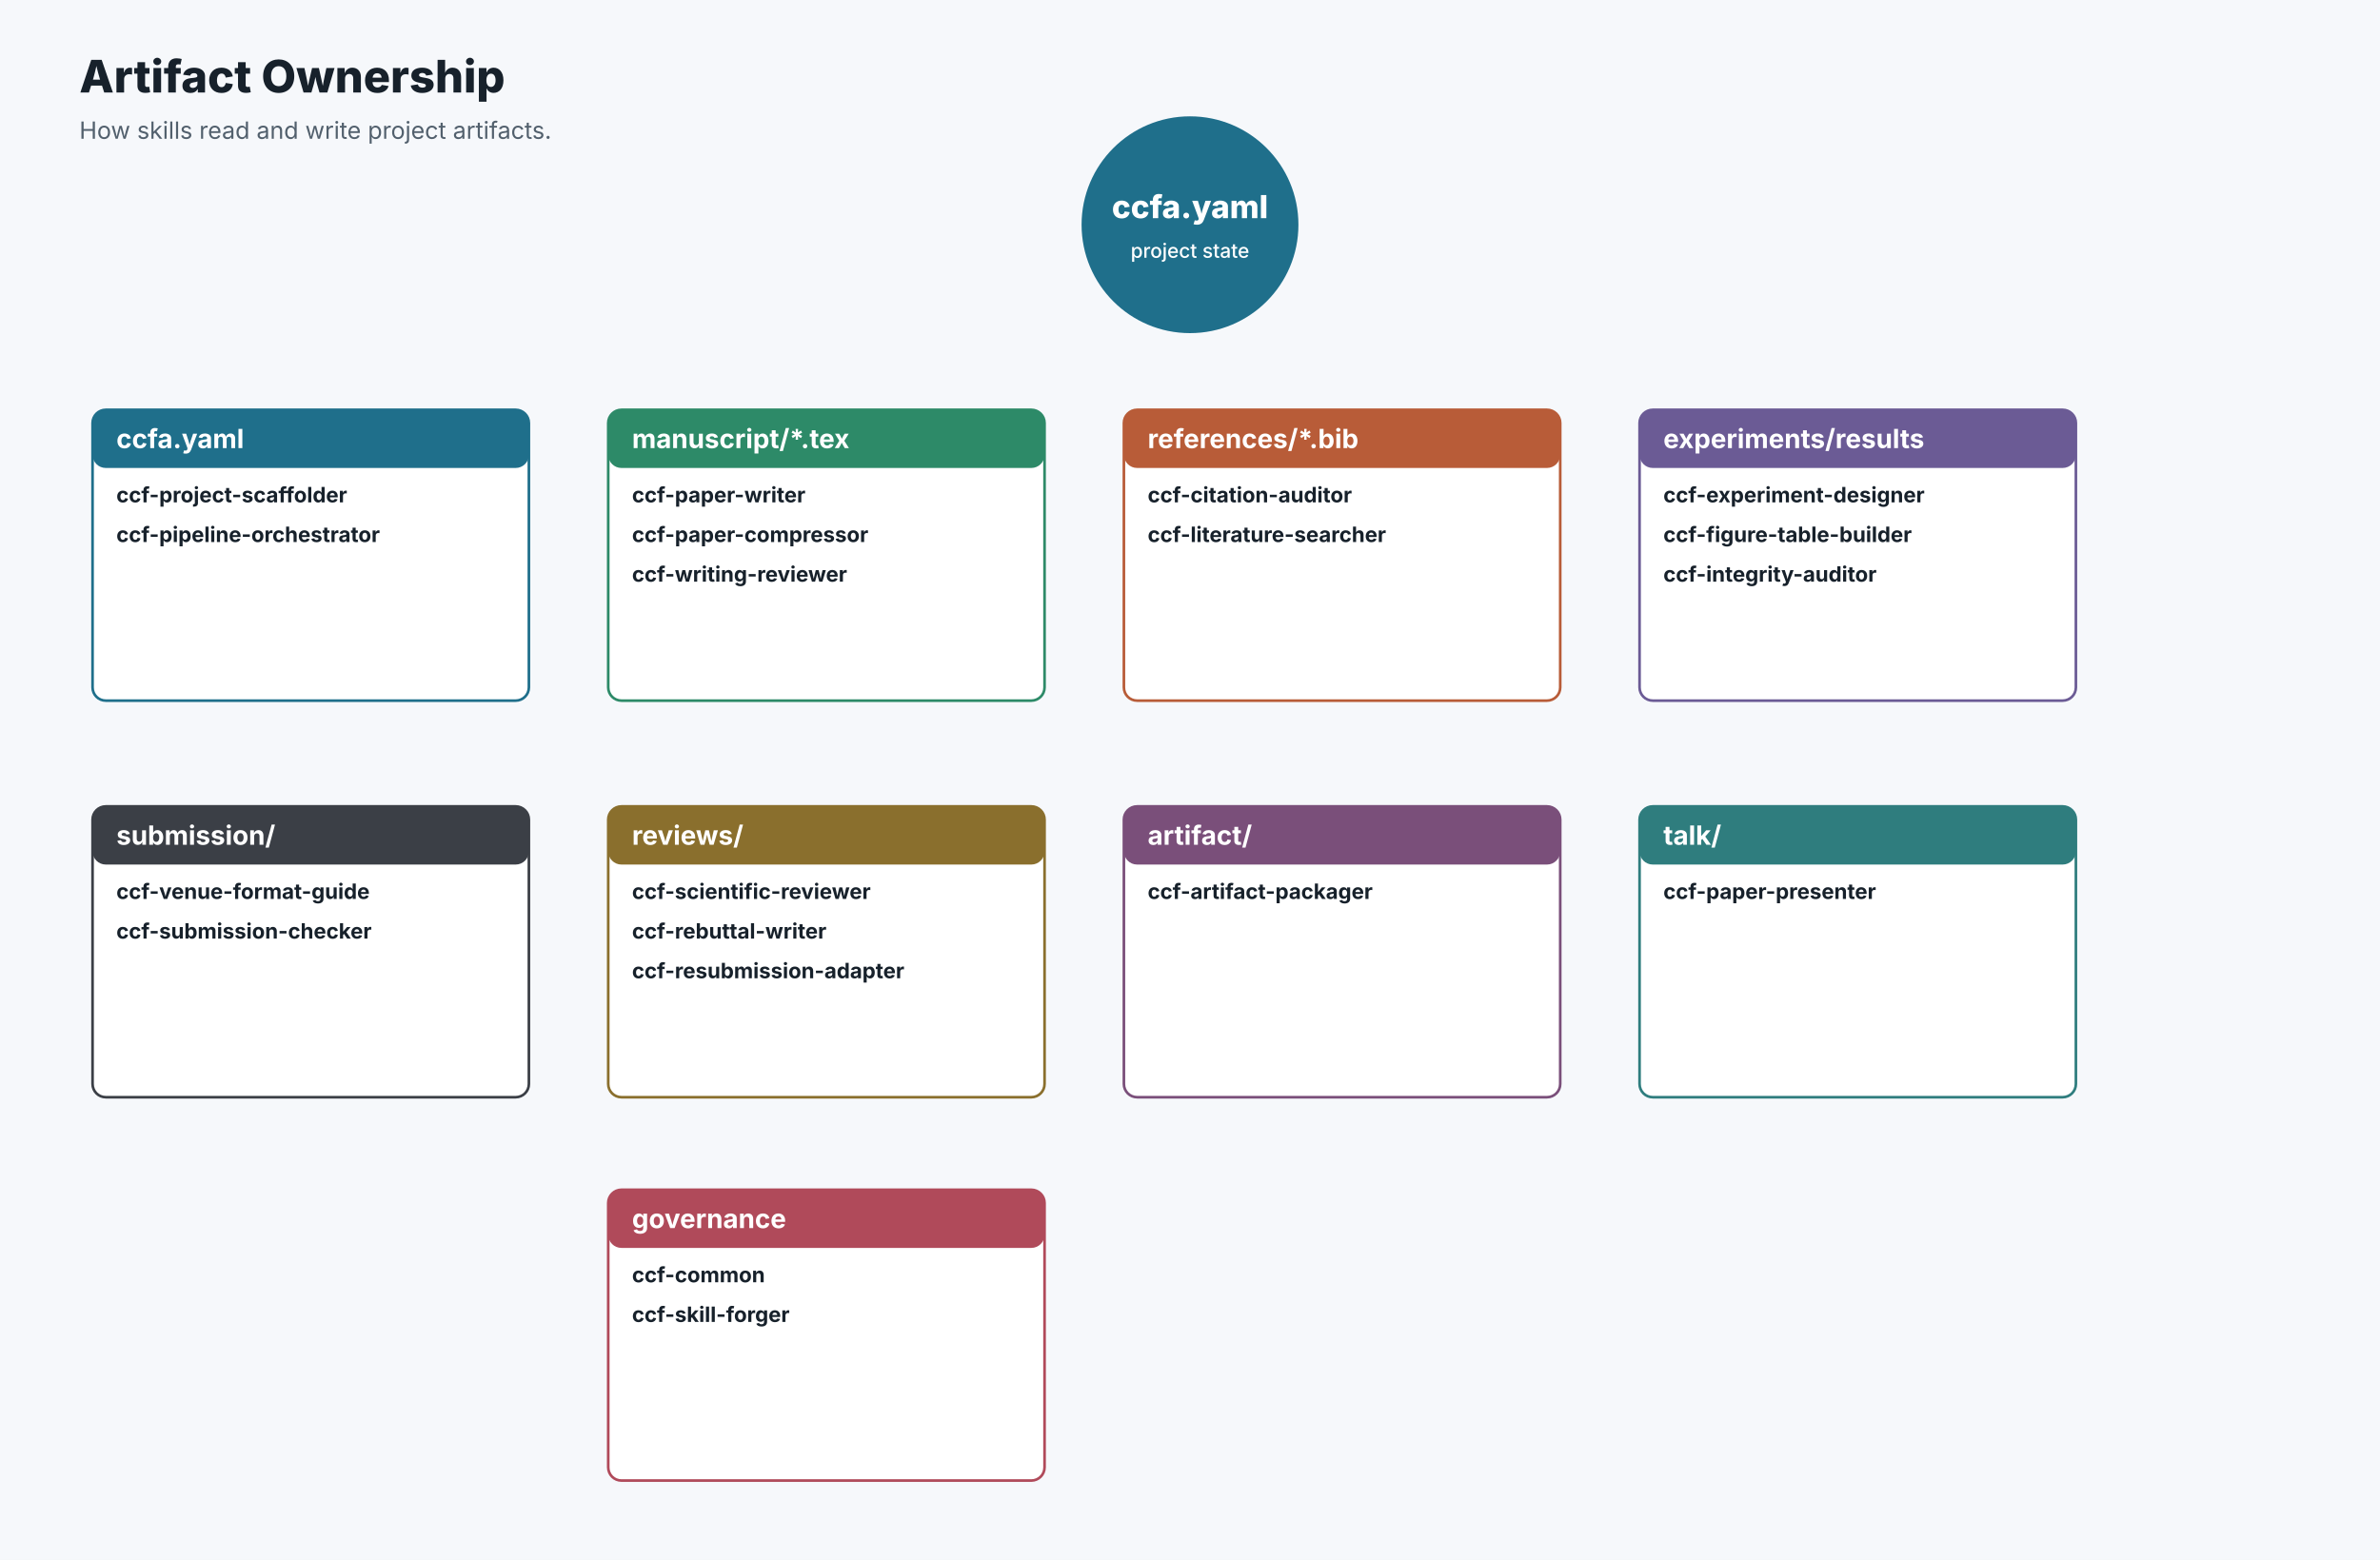
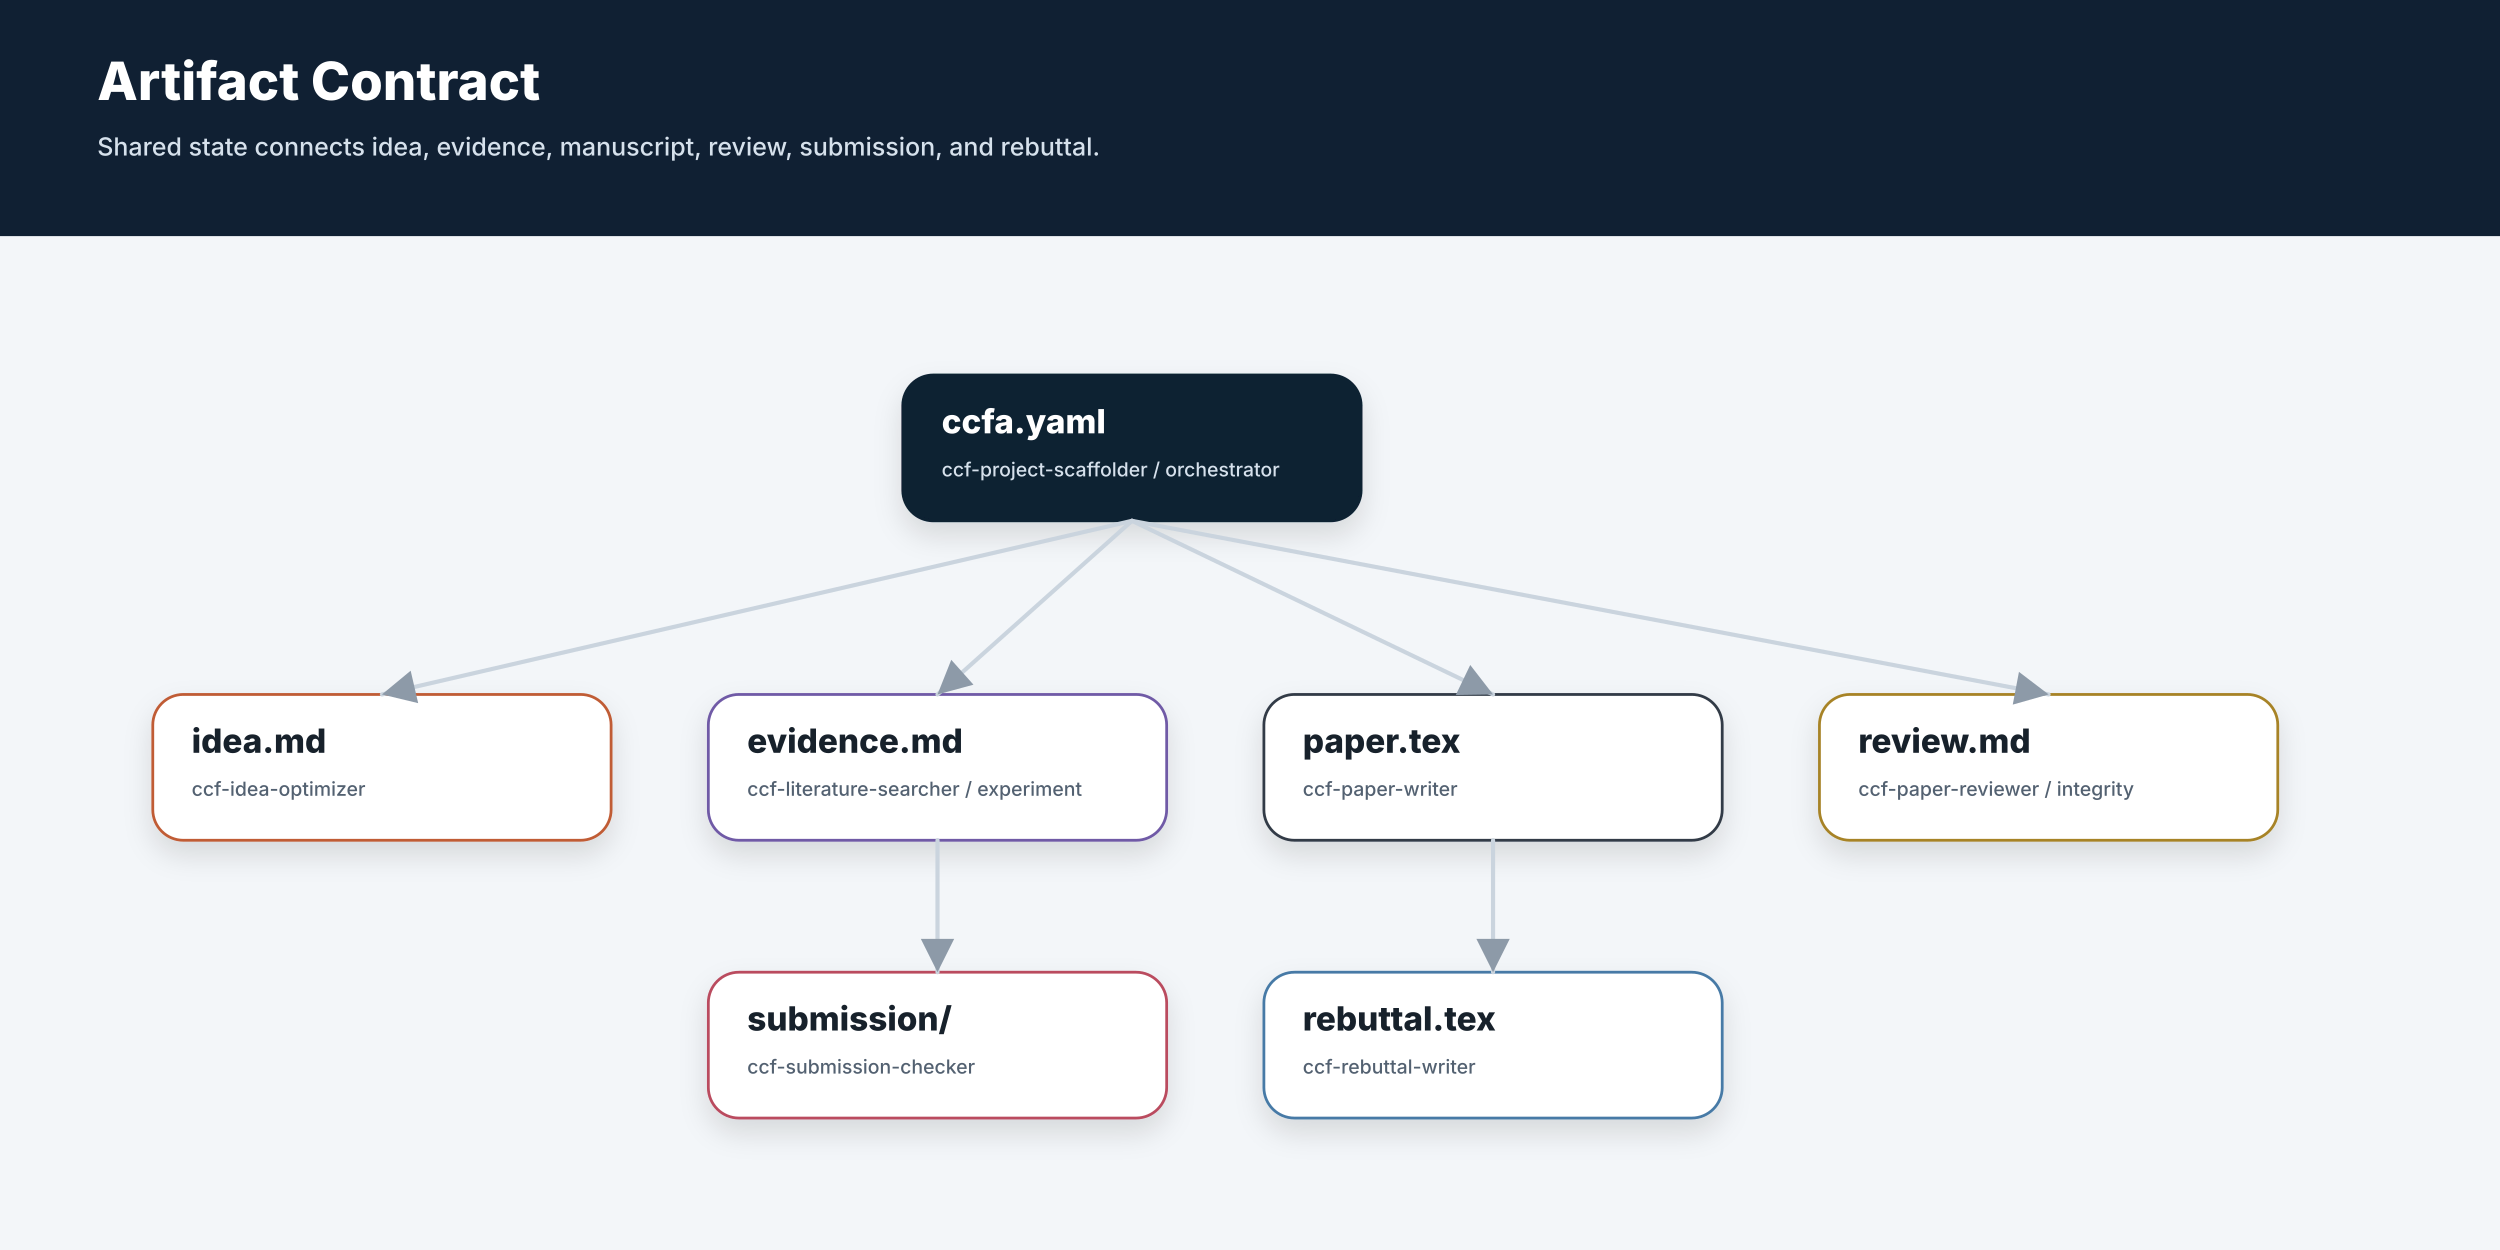
- <svg xmlns="http://www.w3.org/2000/svg" width="1800" height="1180" viewBox="0 0 1800 1180">
-   <rect width="1800" height="1180" fill="#f6f8fb" />
-   <text x="60" y="70" font-family="Inter, Arial, sans-serif" font-size="34" font-weight="800" fill="#17212b" text-anchor="start">Artifact Ownership</text>
-   <text x="60" y="105" font-family="Inter, Arial, sans-serif" font-size="18" font-weight="400" fill="#52606d" text-anchor="start">How skills read and write project artifacts.</text>
-   <circle cx="900" cy="170" r="82" fill="#1F6F8B" />
-   <text x="900" y="165" font-family="Inter, Arial, sans-serif" font-size="24" font-weight="800" fill="#ffffff" text-anchor="middle">ccfa.yaml</text>
-   <text x="900" y="195" font-family="Inter, Arial, sans-serif" font-size="15" font-weight="500" fill="#ffffff" text-anchor="middle">project state</text>
-   <rect x="70" y="310" width="330" height="220" rx="10" fill="#ffffff" stroke="#1F6F8B" stroke-width="2" />
-   <rect x="70" y="310" width="330" height="44" rx="10" fill="#1F6F8B" />
-   <text x="88" y="339" font-family="Inter, Arial, sans-serif" font-size="20" font-weight="700" fill="#ffffff" text-anchor="start">ccfa.yaml</text>
-   <text x="88" y="380" font-family="Inter, Arial, sans-serif" font-size="16" font-weight="700" fill="#17212b" text-anchor="start">ccf-project-scaffolder</text>
-   <text x="88" y="410" font-family="Inter, Arial, sans-serif" font-size="16" font-weight="700" fill="#17212b" text-anchor="start">ccf-pipeline-orchestrator</text>
-   <rect x="460" y="310" width="330" height="220" rx="10" fill="#ffffff" stroke="#2D8A68" stroke-width="2" />
-   <rect x="460" y="310" width="330" height="44" rx="10" fill="#2D8A68" />
-   <text x="478" y="339" font-family="Inter, Arial, sans-serif" font-size="20" font-weight="700" fill="#ffffff" text-anchor="start">manuscript/*.tex</text>
-   <text x="478" y="380" font-family="Inter, Arial, sans-serif" font-size="16" font-weight="700" fill="#17212b" text-anchor="start">ccf-paper-writer</text>
-   <text x="478" y="410" font-family="Inter, Arial, sans-serif" font-size="16" font-weight="700" fill="#17212b" text-anchor="start">ccf-paper-compressor</text>
-   <text x="478" y="440" font-family="Inter, Arial, sans-serif" font-size="16" font-weight="700" fill="#17212b" text-anchor="start">ccf-writing-reviewer</text>
-   <rect x="850" y="310" width="330" height="220" rx="10" fill="#ffffff" stroke="#B85C38" stroke-width="2" />
-   <rect x="850" y="310" width="330" height="44" rx="10" fill="#B85C38" />
-   <text x="868" y="339" font-family="Inter, Arial, sans-serif" font-size="20" font-weight="700" fill="#ffffff" text-anchor="start">references/*.bib</text>
-   <text x="868" y="380" font-family="Inter, Arial, sans-serif" font-size="16" font-weight="700" fill="#17212b" text-anchor="start">ccf-citation-auditor</text>
-   <text x="868" y="410" font-family="Inter, Arial, sans-serif" font-size="16" font-weight="700" fill="#17212b" text-anchor="start">ccf-literature-searcher</text>
-   <rect x="1240" y="310" width="330" height="220" rx="10" fill="#ffffff" stroke="#6B5B95" stroke-width="2" />
-   <rect x="1240" y="310" width="330" height="44" rx="10" fill="#6B5B95" />
-   <text x="1258" y="339" font-family="Inter, Arial, sans-serif" font-size="20" font-weight="700" fill="#ffffff" text-anchor="start">experiments/results</text>
-   <text x="1258" y="380" font-family="Inter, Arial, sans-serif" font-size="16" font-weight="700" fill="#17212b" text-anchor="start">ccf-experiment-designer</text>
-   <text x="1258" y="410" font-family="Inter, Arial, sans-serif" font-size="16" font-weight="700" fill="#17212b" text-anchor="start">ccf-figure-table-builder</text>
-   <text x="1258" y="440" font-family="Inter, Arial, sans-serif" font-size="16" font-weight="700" fill="#17212b" text-anchor="start">ccf-integrity-auditor</text>
-   <rect x="70" y="610" width="330" height="220" rx="10" fill="#ffffff" stroke="#3B3F46" stroke-width="2" />
-   <rect x="70" y="610" width="330" height="44" rx="10" fill="#3B3F46" />
-   <text x="88" y="639" font-family="Inter, Arial, sans-serif" font-size="20" font-weight="700" fill="#ffffff" text-anchor="start">submission/</text>
-   <text x="88" y="680" font-family="Inter, Arial, sans-serif" font-size="16" font-weight="700" fill="#17212b" text-anchor="start">ccf-venue-format-guide</text>
-   <text x="88" y="710" font-family="Inter, Arial, sans-serif" font-size="16" font-weight="700" fill="#17212b" text-anchor="start">ccf-submission-checker</text>
-   <rect x="460" y="610" width="330" height="220" rx="10" fill="#ffffff" stroke="#8A6F2D" stroke-width="2" />
-   <rect x="460" y="610" width="330" height="44" rx="10" fill="#8A6F2D" />
-   <text x="478" y="639" font-family="Inter, Arial, sans-serif" font-size="20" font-weight="700" fill="#ffffff" text-anchor="start">reviews/</text>
-   <text x="478" y="680" font-family="Inter, Arial, sans-serif" font-size="16" font-weight="700" fill="#17212b" text-anchor="start">ccf-scientific-reviewer</text>
-   <text x="478" y="710" font-family="Inter, Arial, sans-serif" font-size="16" font-weight="700" fill="#17212b" text-anchor="start">ccf-rebuttal-writer</text>
-   <text x="478" y="740" font-family="Inter, Arial, sans-serif" font-size="16" font-weight="700" fill="#17212b" text-anchor="start">ccf-resubmission-adapter</text>
-   <rect x="850" y="610" width="330" height="220" rx="10" fill="#ffffff" stroke="#7A4F7A" stroke-width="2" />
-   <rect x="850" y="610" width="330" height="44" rx="10" fill="#7A4F7A" />
-   <text x="868" y="639" font-family="Inter, Arial, sans-serif" font-size="20" font-weight="700" fill="#ffffff" text-anchor="start">artifact/</text>
-   <text x="868" y="680" font-family="Inter, Arial, sans-serif" font-size="16" font-weight="700" fill="#17212b" text-anchor="start">ccf-artifact-packager</text>
-   <rect x="1240" y="610" width="330" height="220" rx="10" fill="#ffffff" stroke="#2F7D7E" stroke-width="2" />
-   <rect x="1240" y="610" width="330" height="44" rx="10" fill="#2F7D7E" />
-   <text x="1258" y="639" font-family="Inter, Arial, sans-serif" font-size="20" font-weight="700" fill="#ffffff" text-anchor="start">talk/</text>
-   <text x="1258" y="680" font-family="Inter, Arial, sans-serif" font-size="16" font-weight="700" fill="#17212b" text-anchor="start">ccf-paper-presenter</text>
-   <rect x="460" y="900" width="330" height="220" rx="10" fill="#ffffff" stroke="#B04A5A" stroke-width="2" />
-   <rect x="460" y="900" width="330" height="44" rx="10" fill="#B04A5A" />
-   <text x="478" y="929" font-family="Inter, Arial, sans-serif" font-size="20" font-weight="700" fill="#ffffff" text-anchor="start">governance</text>
-   <text x="478" y="970" font-family="Inter, Arial, sans-serif" font-size="16" font-weight="700" fill="#17212b" text-anchor="start">ccf-common</text>
-   <text x="478" y="1000" font-family="Inter, Arial, sans-serif" font-size="16" font-weight="700" fill="#17212b" text-anchor="start">ccf-skill-forger</text>
+ <svg xmlns="http://www.w3.org/2000/svg" width="1800" height="900" viewBox="0 0 1800 900">
+   <defs>
+     <filter id="shadow" x="-20%" y="-20%" width="140%" height="150%">
+       <feDropShadow dx="0" dy="10" stdDeviation="10" flood-color="#0B1826" flood-opacity="0.12" />
+     </filter>
+     <marker id="arrow" markerWidth="12" markerHeight="12" refX="10" refY="6" orient="auto">
+       <path d="M2,2 L10,6 L2,10 Z" fill="#8D9AA8" />
+     </marker>
+   </defs>
+   <style>text{font-family:Inter, Segoe UI, Arial, sans-serif;dominant-baseline:auto} .mono{font-family:Consolas,Menlo,monospace}</style>
+   <rect x="0" y="0" width="1800" height="900" rx="0" fill="#F3F6F9" stroke="none" stroke-width="2" />
+   <rect x="0" y="0" width="1800" height="170" rx="0" fill="#102033" stroke="none" stroke-width="2" />
+   <text x="70" y="72" font-size="38" font-weight="820" fill="#FFFFFF" text-anchor="start">Artifact Contract</text>
+   <text x="70" y="112" font-size="18" font-weight="450" fill="#D6E1EC" text-anchor="start">Shared state connects idea, evidence, manuscript, review, submission, and rebuttal.</text>
+   <rect x="650" y="270" width="330" height="105" rx="22" fill="#102033" stroke="#102033" stroke-width="2" filter="url(#shadow)" />
+   <text x="678" y="312" font-size="24" font-weight="820" fill="#FFFFFF" text-anchor="start">ccfa.yaml</text>
+   <text x="678" y="343" font-size="14" font-weight="550" fill="#D6E1EC" text-anchor="start">ccf-project-scaffolder / orchestrator</text>
+   <rect x="110" y="500" width="330" height="105" rx="22" fill="#FFFFFF" stroke="#C05C35" stroke-width="2" filter="url(#shadow)" />
+   <text x="138" y="542" font-size="24" font-weight="820" fill="#17212B" text-anchor="start">idea.md</text>
+   <text x="138" y="573" font-size="14" font-weight="550" fill="#536171" text-anchor="start">ccf-idea-optimizer</text>
+   <rect x="510" y="500" width="330" height="105" rx="22" fill="#FFFFFF" stroke="#6F5AA6" stroke-width="2" filter="url(#shadow)" />
+   <text x="538" y="542" font-size="24" font-weight="820" fill="#17212B" text-anchor="start">evidence.md</text>
+   <text x="538" y="573" font-size="14" font-weight="550" fill="#536171" text-anchor="start">ccf-literature-searcher / experiment</text>
+   <rect x="910" y="500" width="330" height="105" rx="22" fill="#FFFFFF" stroke="#333B46" stroke-width="2" filter="url(#shadow)" />
+   <text x="938" y="542" font-size="24" font-weight="820" fill="#17212B" text-anchor="start">paper.tex</text>
+   <text x="938" y="573" font-size="14" font-weight="550" fill="#536171" text-anchor="start">ccf-paper-writer</text>
+   <rect x="1310" y="500" width="330" height="105" rx="22" fill="#FFFFFF" stroke="#A78328" stroke-width="2" filter="url(#shadow)" />
+   <text x="1338" y="542" font-size="24" font-weight="820" fill="#17212B" text-anchor="start">review.md</text>
+   <text x="1338" y="573" font-size="14" font-weight="550" fill="#536171" text-anchor="start">ccf-paper-reviewer / integrity</text>
+   <rect x="510" y="700" width="330" height="105" rx="22" fill="#FFFFFF" stroke="#BA4C5E" stroke-width="2" filter="url(#shadow)" />
+   <text x="538" y="742" font-size="24" font-weight="820" fill="#17212B" text-anchor="start">submission/</text>
+   <text x="538" y="773" font-size="14" font-weight="550" fill="#536171" text-anchor="start">ccf-submission-checker</text>
+   <rect x="910" y="700" width="330" height="105" rx="22" fill="#FFFFFF" stroke="#477AA6" stroke-width="2" filter="url(#shadow)" />
+   <text x="938" y="742" font-size="24" font-weight="820" fill="#17212B" text-anchor="start">rebuttal.tex</text>
+   <text x="938" y="773" font-size="14" font-weight="550" fill="#536171" text-anchor="start">ccf-rebuttal-writer</text>
+   <line x1="815" y1="375" x2="275" y2="500" stroke="#CAD4DE" stroke-width="3" stroke-linecap="round" marker-end="url(#arrow)" />
+   <line x1="815" y1="375" x2="675" y2="500" stroke="#CAD4DE" stroke-width="3" stroke-linecap="round" marker-end="url(#arrow)" />
+   <line x1="815" y1="375" x2="1075" y2="500" stroke="#CAD4DE" stroke-width="3" stroke-linecap="round" marker-end="url(#arrow)" />
+   <line x1="815" y1="375" x2="1475" y2="500" stroke="#CAD4DE" stroke-width="3" stroke-linecap="round" marker-end="url(#arrow)" />
+   <line x1="675" y1="605" x2="675" y2="700" stroke="#CAD4DE" stroke-width="3" stroke-linecap="round" marker-end="url(#arrow)" />
+   <line x1="1075" y1="605" x2="1075" y2="700" stroke="#CAD4DE" stroke-width="3" stroke-linecap="round" marker-end="url(#arrow)" />
</svg>
